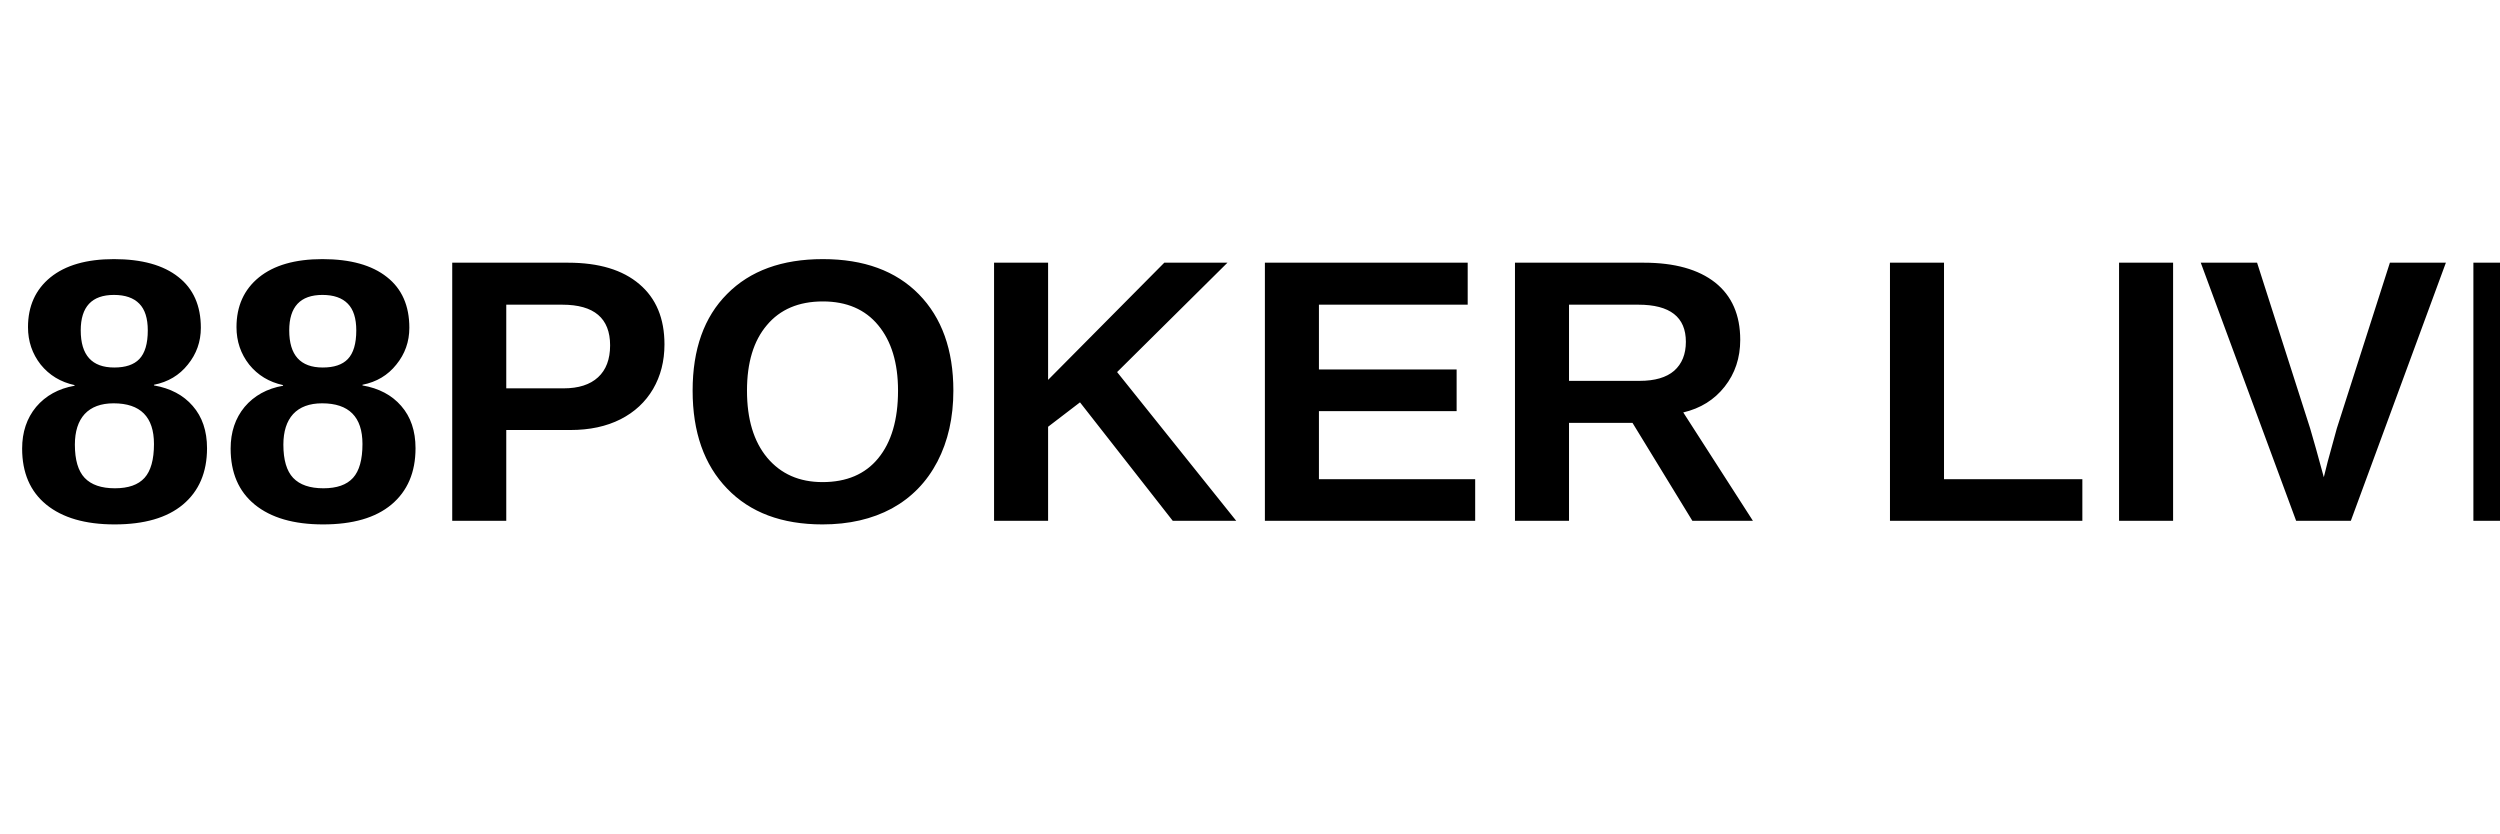
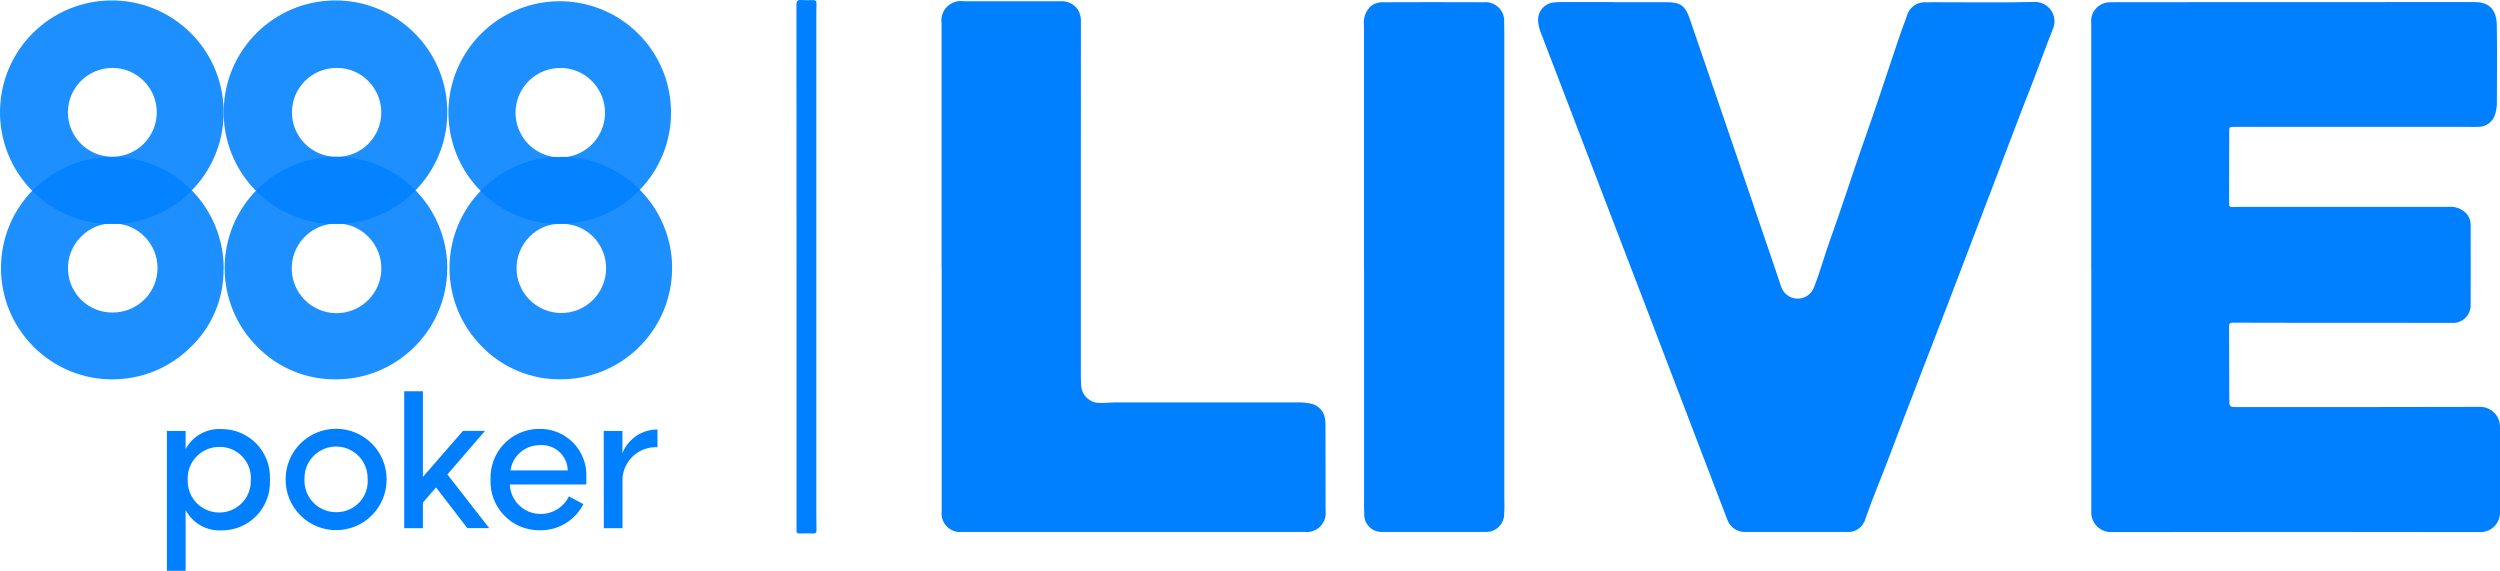
- <svg xmlns="http://www.w3.org/2000/svg" viewBox="0 0 120 40">
-   <text x="60" y="25" font-size="18" font-weight="bold" fill="currentColor" text-anchor="middle" font-family="Arial, sans-serif">888POKER LIVE</text>
+ <svg xmlns="http://www.w3.org/2000/svg" width="192" height="43.839" viewBox="0 0 192 43.839">
+   <g id="Group_14017" data-name="Group 14017" transform="translate(-1045.661 362.144)">
+     <path id="Path_4956" data-name="Path 4956" d="M685.525,22.866q0-9.359,0-18.717a1.448,1.448,0,0,1,1.529-1.608c.345-.016.691-.008,1.037-.008q13.448,0,26.9-.009c1.156,0,1.662.663,1.68,1.761.033,2.013.011,4.028.006,6.041a2.945,2.945,0,0,1-.133.816,1.338,1.338,0,0,1-1.278.967c-.256.013-.513,0-.77,0h-17.98c-.394,0-.392,0-.393.4,0,1.836,0,3.672-.01,5.508,0,.21.08.251.261.245.325-.011.652-.008.977-.008q7.79,0,15.581,0a1.66,1.66,0,0,1,1.414.526,1.258,1.258,0,0,1,.319.809c0,2.083.015,4.166,0,6.249a1.353,1.353,0,0,1-1.48,1.322l-12-.005c-1.6,0-3.2,0-4.8-.009-.24,0-.274.089-.273.294q.016,2.769.016,5.538c0,.645,0,.649.633.649,6.191,0,12.382.007,18.573-.014a1.526,1.526,0,0,1,1.584,1.571q-.009,3.258,0,6.515A1.491,1.491,0,0,1,715.4,43.23q-14.174-.028-28.348,0a1.5,1.5,0,0,1-1.523-1.469c0-.346,0-.691,0-1.036V22.866Z" transform="translate(520.743 -364.509)" fill="#0080ff" />
+     <path id="Path_4957" data-name="Path 4957" d="M512.057,2.507c1.363,0,2.725,0,4.088,0,1.093,0,1.448.272,1.8,1.3q1.579,4.628,3.169,9.253Q522.8,18,524.479,22.935c.156.457.3.918.46,1.373a1.338,1.338,0,0,0,2.545.08c.466-1.172.788-2.4,1.216-3.581.946-2.622,1.783-5.281,2.715-7.908.883-2.488,1.692-5,2.538-7.5.205-.606.43-1.206.649-1.807a1.411,1.411,0,0,1,1.481-1.076c.306-.011.612-.006.918-.006,2.439,0,4.879.034,7.317-.017a1.493,1.493,0,0,1,1.492,2.116c-.6,1.489-1.124,3.008-1.714,4.5-.959,2.428-1.867,4.876-2.8,7.314q-1.834,4.8-3.67,9.608c-1.451,3.78-2.927,7.55-4.355,11.339-.6,1.6-1.277,3.182-1.84,4.8a1.374,1.374,0,0,1-1.486,1.021c-2.558,0-5.115-.005-7.672,0a1.425,1.425,0,0,1-1.465-.976q-1.364-3.544-2.714-7.094-1.783-4.665-3.566-9.331-1.522-3.974-3.05-7.947-1.725-4.5-3.446-9-.766-2-1.535-4a2.809,2.809,0,0,1-.206-.889,1.334,1.334,0,0,1,1.2-1.426,5.044,5.044,0,0,1,.561-.028q2,0,4,0" transform="translate(657.497 -364.483)" fill="#0080ff" />
+     <path id="Path_4958" data-name="Path 4958" d="M312.991,22.67V3.953a1.488,1.488,0,0,1,1.7-1.689h7.376a1.521,1.521,0,0,1,1.371.607,1.688,1.688,0,0,1,.255,1.013q-.005,6.1-.006,12.2,0,7.463,0,14.926c0,.237.01.474.025.71a1.41,1.41,0,0,0,1.437,1.392c.453.01.907-.043,1.36-.043q6.916,0,13.832,0a5.061,5.061,0,0,1,.971.088,1.376,1.376,0,0,1,1.131,1.207,3.849,3.849,0,0,1,.034.5q.006,3.258.008,6.515a1.459,1.459,0,0,1-1.616,1.639H314.6a1.428,1.428,0,0,1-1.6-1.6V22.67" transform="translate(804.982 -364.311)" fill="#0080ff" />
+     <path id="Path_4959" data-name="Path 4959" d="M449.874,22.924q0-9.285,0-18.571a1.708,1.708,0,0,1,.575-1.538,1.5,1.5,0,0,1,.953-.253c2.548-.008,5.1-.014,7.643,0a1.437,1.437,0,0,1,1.592,1.574c.013.345.013.691.013,1.036q0,17.741,0,35.483a10.477,10.477,0,0,1-.018,1.361,1.371,1.371,0,0,1-1.4,1.224h-7.939a1.324,1.324,0,0,1-1.4-1.3c-.025-.473-.013-.947-.013-1.421q0-8.8,0-17.593h-.01" transform="translate(700.542 -364.533)" fill="#0080ff" />
+     <path id="Path_4963" data-name="Path 4963" d="M265.972,22.365q0-10.068-.007-20.136c0-.281.066-.39.353-.371.3.02.612.012.918.006.2,0,.28.071.271.28-.017.4-.013.809-.013,1.214q0,19.025,0,38.051c0,.385.005.77.014,1.155,0,.181-.054.271-.257.263-.355-.014-.711-.008-1.066,0-.15,0-.222-.051-.213-.205.005-.089,0-.178,0-.267V22.365" transform="translate(840.862 -364)" fill="#0080ff" />
+     <g id="_888poker_blue_logo" data-name="888poker blue logo" transform="translate(1045.661 -362.11)" style="isolation: isolate">
+       <g id="Group_14010" data-name="Group 14010" transform="translate(0.079 12.02)" opacity="0.88">
+         <path id="Path_7117" data-name="Path 7117" d="M8.5,20.259A8.547,8.547,0,1,0,20.591,32.347a8.151,8.151,0,0,0,2.493-5.589c.011-.157.011-.3.011-.45v-.219A8.553,8.553,0,0,0,8.509,20.265Zm6.085,2.619a3.322,3.322,0,0,1,2.431,1.006,3.408,3.408,0,0,1,0,4.829,3.46,3.46,0,0,1-2.472,1.006,3.408,3.408,0,0,1-2.388-5.835,3.322,3.322,0,0,1,2.431-1.007Z" transform="translate(-6 -17.77)" fill="#0080ff" />
+       </g>
+       <g id="Group_14011" data-name="Group 14011" transform="translate(17.257 12.015)" opacity="0.88">
+         <path id="Path_7118" data-name="Path 7118" d="M21.1,20.261a8.547,8.547,0,0,0,0,12.088,8.307,8.307,0,0,0,6.07,2.5,8.55,8.55,0,0,0,8.511-8.1c0-.157.011-.3.011-.45v-.219a8.553,8.553,0,0,0-14.586-5.824Zm6.07,2.619a3.34,3.34,0,0,1,2.446,1.006,3.441,3.441,0,1,1-2.446-1Z" transform="translate(-18.601 -17.766)" fill="#0080ff" />
+       </g>
+       <g id="Group_14012" data-name="Group 14012" transform="translate(0 0)" opacity="0.88">
+         <path id="Path_7119" data-name="Path 7119" d="M23.105,18.014c.011-.157.011-.3.011-.45v-.219a8.588,8.588,0,1,0-.011.671Zm-8.536-3.88a3.412,3.412,0,1,1-3.412,3.412A3.418,3.418,0,0,1,14.569,14.135Z" transform="translate(-5.942 -8.953)" fill="#0080ff" />
+       </g>
+       <g id="Group_14013" data-name="Group 14013" transform="translate(17.178 0)" opacity="0.88">
+         <path id="Path_7120" data-name="Path 7120" d="M35.706,18.014c0-.157.011-.3.011-.45v-.219a8.588,8.588,0,1,0-.011.671ZM27.2,14.135a3.34,3.34,0,0,1,2.446,1.006,3.408,3.408,0,0,1,0,4.829,3.367,3.367,0,0,1-2.446.99,3.412,3.412,0,0,1,0-6.824Z" transform="translate(-18.543 -8.953)" fill="#0080ff" />
+       </g>
+       <g id="Group_14014" data-name="Group 14014" transform="translate(34.435 0.058)" opacity="0.88">
+         <path id="Path_7121" data-name="Path 7121" d="M48.3,17.549V17.33A8.549,8.549,0,1,0,33.71,23.594a8.3,8.3,0,0,0,6.059,2.5A8.55,8.55,0,0,0,48.291,18c-.005-.158.005-.305.005-.451Zm-6.074-2.42a3.436,3.436,0,1,1-2.454-1.006,3.364,3.364,0,0,1,2.452,1.006Z" transform="translate(-31.202 -8.995)" fill="#0080ff" />
+       </g>
+       <path id="Path_7122" data-name="Path 7122" d="M23.257,37.758v.029A3.694,3.694,0,0,1,19.5,41.658a2.949,2.949,0,0,1-2.718-1.565v4.668H15.345V34.016h1.437V35.41A2.927,2.927,0,0,1,19.5,33.874a3.7,3.7,0,0,1,3.757,3.884Zm-1.465-.014a2.386,2.386,0,0,0-2.42-2.5,2.422,2.422,0,0,0-2.433,2.5v.029a2.428,2.428,0,1,0,4.853,0Zm2.669.027v-.026a3.878,3.878,0,1,1,7.756-.029v.029a3.878,3.878,0,1,1-7.756.029Zm6.3-.014v-.029a2.428,2.428,0,1,0-4.853,0v.029a2.422,2.422,0,0,0,2.433,2.5,2.386,2.386,0,0,0,2.425-2.506Zm5.252.6-1.01,1.167v1.964H33.57V30.969h1.437v6.575l3.074-3.529h1.693l-2.889,3.344L40.1,41.485H38.422Zm11.541-.228H41.681a2.356,2.356,0,0,0,2.376,2.263,2.392,2.392,0,0,0,2.163-1.352l1.11.6a3.681,3.681,0,0,1-3.359,2.007A3.731,3.731,0,0,1,40.2,37.77v-.025a3.739,3.739,0,0,1,3.715-3.885,3.554,3.554,0,0,1,3.643,3.728Zm-1.423-1.081a1.992,1.992,0,0,0-2.181-1.936,2.252,2.252,0,0,0-2.219,1.936Zm2.761-3.03h1.437v1.708a2.879,2.879,0,0,1,2.69-1.821v1.363h-.185a2.551,2.551,0,0,0-2.5,2.42v3.8H48.9Z" transform="translate(-2.526 -0.956)" fill="#0080ff" />
+       <g id="Group_14015" data-name="Group 14015" transform="translate(34.523 12.012)" opacity="0.88">
+         <path id="Path_7123" data-name="Path 7123" d="M33.77,20.26a8.547,8.547,0,0,0,0,12.088,8.3,8.3,0,0,0,6.059,2.5,8.55,8.55,0,0,0,8.521-8.1c0-.157.011-.3.011-.45v-.221a8.553,8.553,0,0,0-14.586-5.824Zm6.059,2.65a3.336,3.336,0,0,1,2.454.975,3.438,3.438,0,1,1-4.857,0,3.219,3.219,0,0,1,2.4-.975Z" transform="translate(-31.267 -17.764)" fill="#0080ff" />
+       </g>
+     </g>
+   </g>
</svg>
